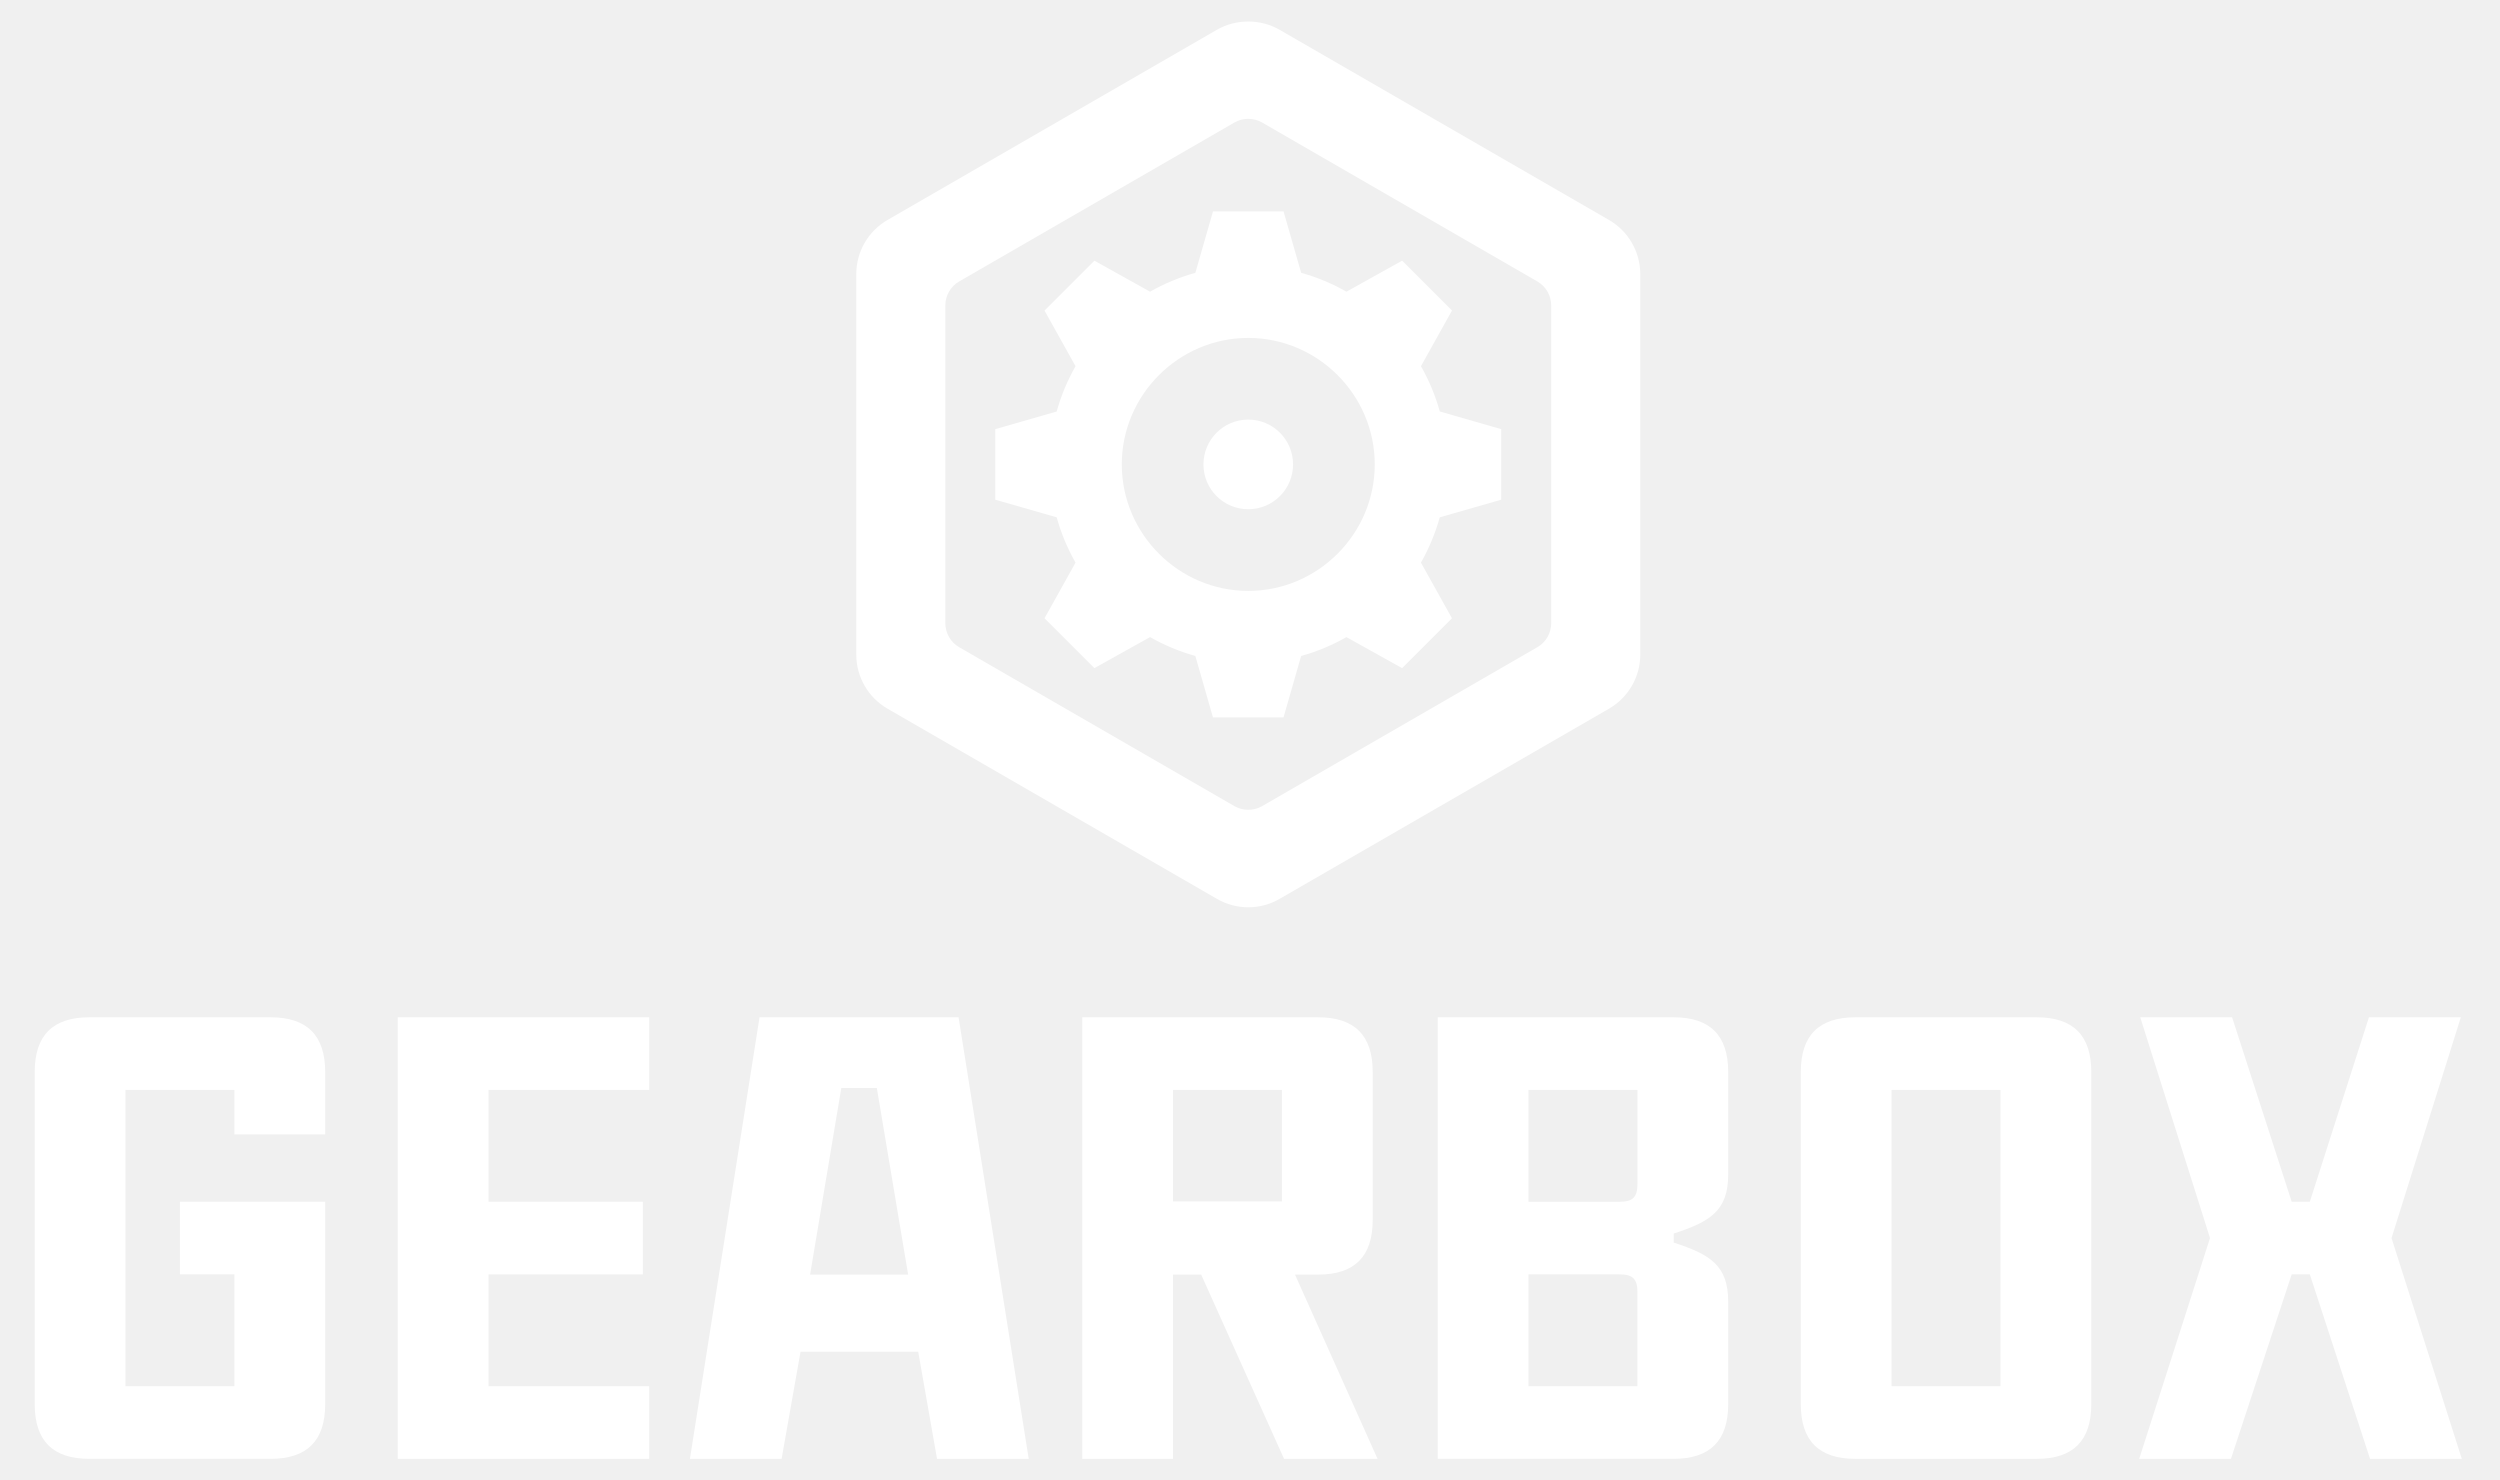
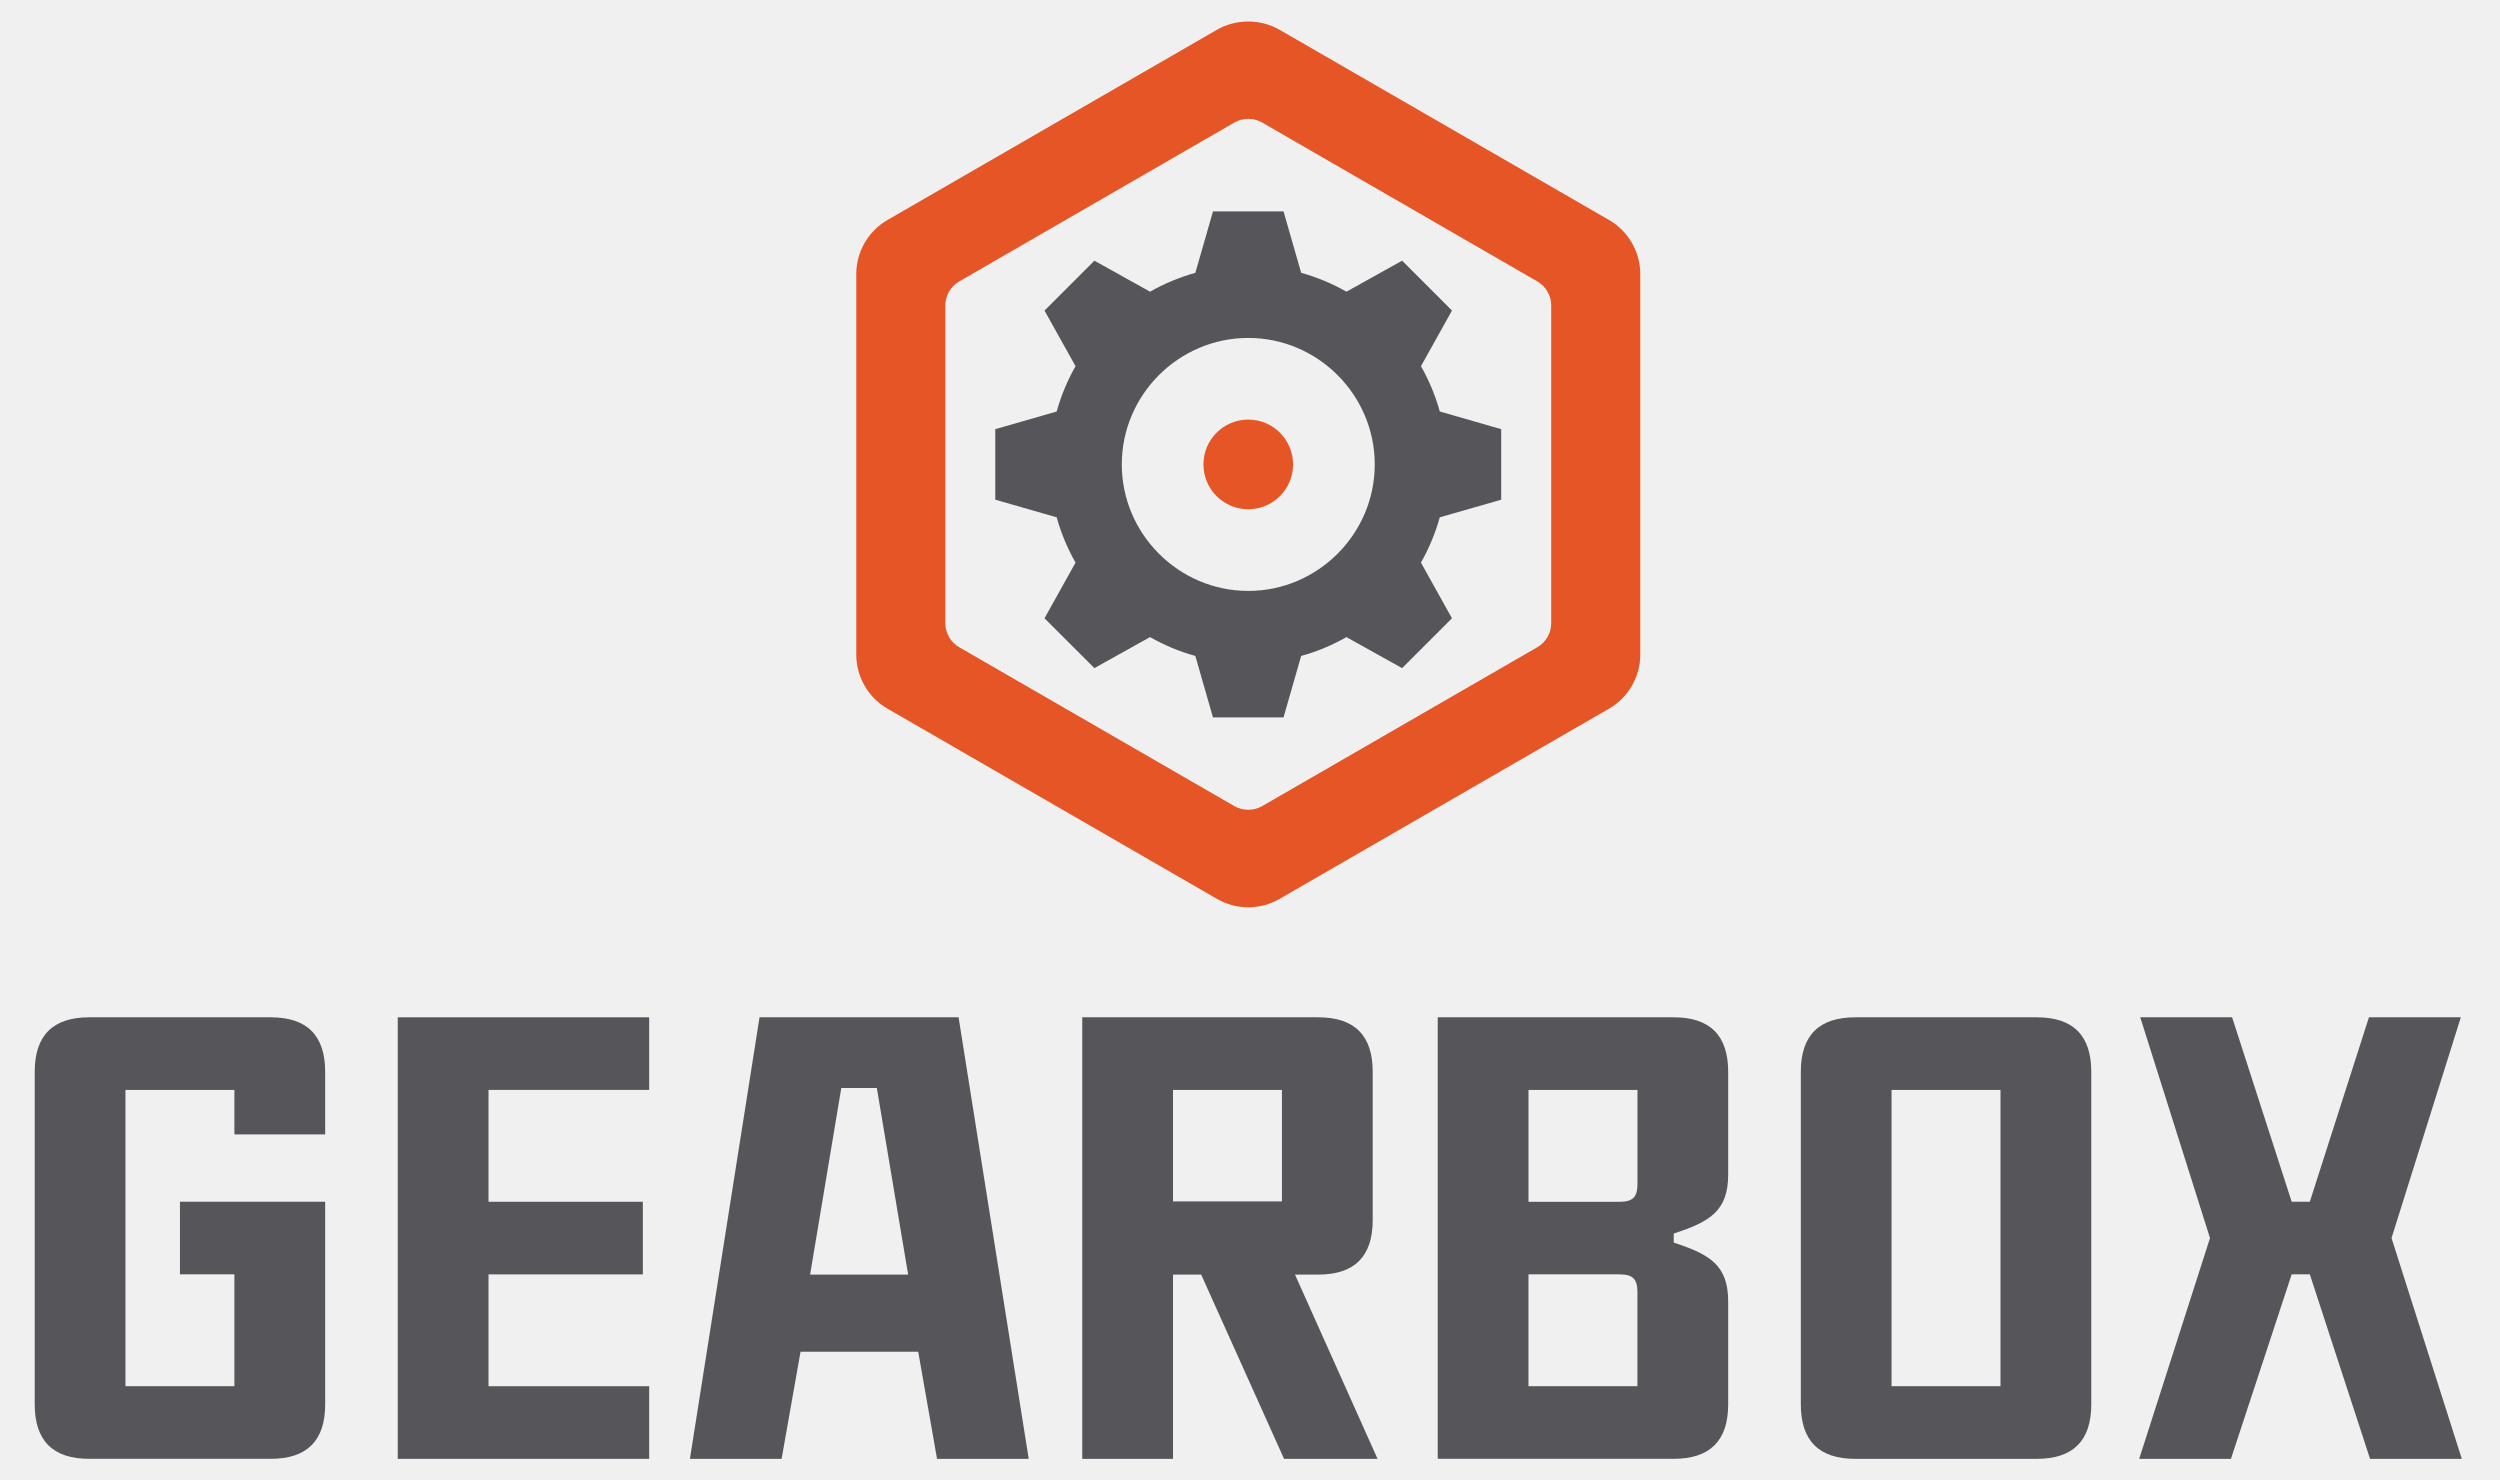
<svg xmlns="http://www.w3.org/2000/svg" xmlns:xlink="http://www.w3.org/1999/xlink" version="1.1" id="Layer_1" x="0px" y="0px" width="98px" height="58px" viewBox="0 0 98 58" enable-background="new 0 0 98 58" xml:space="preserve">
  <g>
    <defs>
      <rect id="SVGID_1_" width="98" height="58" />
    </defs>
    <clipPath id="SVGID_2_">
      <use xlink:href="#SVGID_1_" overflow="visible" />
    </clipPath>
-     <path clip-path="url(#SVGID_2_)" fill="#fff" d="M48.932,23.164c-2.725,0-4.958-2.234-4.958-4.959s2.233-4.958,4.958-4.958   c2.725,0,4.958,2.233,4.958,4.958S51.656,23.164,48.932,23.164 M50.314,28.122l0.691-2.408c0.625-0.173,1.223-0.425,1.775-0.739   l2.182,1.216l1.955-1.955l-1.216-2.181c0.313-0.553,0.565-1.15,0.738-1.776l2.408-0.691v-2.765L56.44,16.13   c-0.173-0.626-0.425-1.223-0.738-1.776l1.216-2.181l-1.955-1.955l-2.182,1.216c-0.553-0.314-1.15-0.566-1.775-0.739l-0.691-2.407   h-2.766l-0.691,2.407c-0.626,0.173-1.223,0.425-1.776,0.739L42.9,10.219l-1.955,1.955l1.216,2.181   c-0.314,0.553-0.566,1.15-0.739,1.776l-2.407,0.692v2.765l2.407,0.691c0.173,0.626,0.425,1.223,0.739,1.776l-1.216,2.181   L42.9,26.19l2.181-1.216c0.553,0.314,1.15,0.566,1.776,0.739l0.691,2.408H50.314z" />
-     <path clip-path="url(#SVGID_2_)" fill="#fff" d="M48.931,16.448c-0.97,0-1.756,0.787-1.756,1.758   c0,0.968,0.786,1.756,1.756,1.756c0.971,0,1.757-0.788,1.757-1.756C50.688,17.235,49.902,16.448,48.931,16.448" />
-     <path clip-path="url(#SVGID_2_)" fill="#fff" d="M63.076,8.625L50.153,1.164c-0.742-0.427-1.702-0.427-2.444,0L34.787,8.625   c-0.753,0.435-1.221,1.245-1.221,2.116v14.922c0,0.87,0.468,1.68,1.221,2.115l12.923,7.461c0.372,0.214,0.794,0.327,1.222,0.327   c0.428,0,0.85-0.113,1.222-0.327l12.923-7.461c0.752-0.435,1.222-1.245,1.222-2.115V10.741C64.298,9.87,63.828,9.06,63.076,8.625    M60.807,24.43c0,0.387-0.208,0.748-0.544,0.941L49.476,31.6c-0.331,0.191-0.757,0.191-1.088,0L37.6,25.371   c-0.335-0.193-0.543-0.554-0.543-0.941V11.973c0-0.387,0.208-0.748,0.543-0.941l10.788-6.229c0.166-0.095,0.353-0.145,0.544-0.145   c0.19,0,0.378,0.05,0.544,0.145l10.787,6.229c0.336,0.193,0.544,0.554,0.544,0.941V24.43z" />
-     <path clip-path="url(#SVGID_2_)" fill="#fff" d="M9.188,44.469v-1.744h-4.27V54.34h4.27v-4.385H7.054v-2.847h5.693v7.943   c0,1.424-0.712,2.135-2.135,2.135H3.496c-1.424,0-2.135-0.711-2.135-2.135V42.013c0-1.423,0.711-2.135,2.135-2.135h7.116   c1.423,0,2.135,0.712,2.135,2.135v2.456H9.188z" />
-     <polygon clip-path="url(#SVGID_2_)" fill="#fff" points="19.15,42.725 19.15,47.109 25.199,47.109 25.199,49.956 19.15,49.956    19.15,54.34 25.448,54.34 25.448,57.187 15.592,57.187 15.592,39.878 25.448,39.878 25.448,42.725  " />
-     <path clip-path="url(#SVGID_2_)" fill="#fff" d="M51.675,39.878h-9.251v17.309h3.558v-7.223h1.104l3.249,7.223H54l-3.236-7.223   h0.911c1.423,0,2.135-0.711,2.135-2.135v-5.816C53.81,40.59,53.098,39.878,51.675,39.878 M50.252,47.096h-4.27v-4.371h4.27V47.096z   " />
-     <path clip-path="url(#SVGID_2_)" fill="#fff" d="M65.61,48.354v0.356c1.423,0.463,2.135,0.89,2.135,2.312v4.029   c0,1.424-0.712,2.135-2.135,2.135h-9.251V39.878h9.251c1.423,0,2.135,0.712,2.135,2.135v4.029   C67.745,47.465,67.033,47.893,65.61,48.354 M64.188,42.725h-4.271v4.385h3.56c0.533,0,0.712-0.178,0.712-0.712V42.725z    M64.188,50.667c0-0.533-0.179-0.712-0.712-0.712h-3.56v4.385h4.271V50.667z" />
-     <path clip-path="url(#SVGID_2_)" fill="#fff" d="M81.978,42.013v13.039c0,1.424-0.712,2.135-2.135,2.135h-7.116   c-1.424,0-2.135-0.711-2.135-2.135V42.013c0-1.423,0.711-2.135,2.135-2.135h7.116C81.266,39.878,81.978,40.59,81.978,42.013    M78.419,42.725h-4.27V54.34h4.27V42.725z" />
-     <polygon clip-path="url(#SVGID_2_)" fill="#fff" points="93.748,48.532 96.503,57.187 92.906,57.187 90.545,49.955    89.834,49.955 87.453,57.187 83.856,57.187 86.632,48.532 83.897,39.877 87.498,39.877 89.834,47.108 90.545,47.108 92.863,39.877    96.465,39.877  " />
-     <path clip-path="url(#SVGID_2_)" fill="#fff" d="M40.326,57.187h-3.594l-0.738-4.199h-4.613l-0.742,4.199h-3.594l2.729-17.31   h7.802L40.326,57.187z M35.599,49.964l-1.227-7.315h-1.393l-1.223,7.315H35.599z" />
+     <path clip-path="url(#SVGID_2_)" fill="#56565A" d="M48.932,23.164c-2.725,0-4.958-2.234-4.958-4.959s2.233-4.958,4.958-4.958   c2.725,0,4.958,2.233,4.958,4.958S51.656,23.164,48.932,23.164 M50.314,28.122l0.691-2.408c0.625-0.173,1.223-0.425,1.775-0.739   l2.182,1.216l1.955-1.955l-1.216-2.181c0.313-0.553,0.565-1.15,0.738-1.776l2.408-0.691v-2.765L56.44,16.13   c-0.173-0.626-0.425-1.223-0.738-1.776l1.216-2.181l-1.955-1.955l-2.182,1.216c-0.553-0.314-1.15-0.566-1.775-0.739l-0.691-2.407   h-2.766l-0.691,2.407c-0.626,0.173-1.223,0.425-1.776,0.739L42.9,10.219l-1.955,1.955l1.216,2.181   c-0.314,0.553-0.566,1.15-0.739,1.776l-2.407,0.692v2.765l2.407,0.691c0.173,0.626,0.425,1.223,0.739,1.776l-1.216,2.181   L42.9,26.19l2.181-1.216c0.553,0.314,1.15,0.566,1.776,0.739l0.691,2.408H50.314z" />
+     <path clip-path="url(#SVGID_2_)" fill="#E65525" d="M48.931,16.448c-0.97,0-1.756,0.787-1.756,1.758   c0,0.968,0.786,1.756,1.756,1.756c0.971,0,1.757-0.788,1.757-1.756C50.688,17.235,49.902,16.448,48.931,16.448" />
+     <path clip-path="url(#SVGID_2_)" fill="#E65525" d="M63.076,8.625L50.153,1.164c-0.742-0.427-1.702-0.427-2.444,0L34.787,8.625   c-0.753,0.435-1.221,1.245-1.221,2.116v14.922c0,0.87,0.468,1.68,1.221,2.115l12.923,7.461c0.372,0.214,0.794,0.327,1.222,0.327   c0.428,0,0.85-0.113,1.222-0.327l12.923-7.461c0.752-0.435,1.222-1.245,1.222-2.115V10.741C64.298,9.87,63.828,9.06,63.076,8.625    M60.807,24.43c0,0.387-0.208,0.748-0.544,0.941L49.476,31.6c-0.331,0.191-0.757,0.191-1.088,0L37.6,25.371   c-0.335-0.193-0.543-0.554-0.543-0.941V11.973c0-0.387,0.208-0.748,0.543-0.941l10.788-6.229c0.166-0.095,0.353-0.145,0.544-0.145   c0.19,0,0.378,0.05,0.544,0.145l10.787,6.229c0.336,0.193,0.544,0.554,0.544,0.941V24.43z" />
+     <path clip-path="url(#SVGID_2_)" fill="#56565A" d="M9.188,44.469v-1.744h-4.27V54.34h4.27v-4.385H7.054v-2.847h5.693v7.943   c0,1.424-0.712,2.135-2.135,2.135H3.496c-1.424,0-2.135-0.711-2.135-2.135V42.013c0-1.423,0.711-2.135,2.135-2.135h7.116   c1.423,0,2.135,0.712,2.135,2.135v2.456H9.188z" />
+     <polygon clip-path="url(#SVGID_2_)" fill="#56565A" points="19.15,42.725 19.15,47.109 25.199,47.109 25.199,49.956 19.15,49.956    19.15,54.34 25.448,54.34 25.448,57.187 15.592,57.187 15.592,39.878 25.448,39.878 25.448,42.725  " />
+     <path clip-path="url(#SVGID_2_)" fill="#56565A" d="M51.675,39.878h-9.251v17.309h3.558v-7.223h1.104l3.249,7.223H54l-3.236-7.223   h0.911c1.423,0,2.135-0.711,2.135-2.135v-5.816C53.81,40.59,53.098,39.878,51.675,39.878 M50.252,47.096h-4.27v-4.371h4.27V47.096z   " />
+     <path clip-path="url(#SVGID_2_)" fill="#56565A" d="M65.61,48.354v0.356c1.423,0.463,2.135,0.89,2.135,2.312v4.029   c0,1.424-0.712,2.135-2.135,2.135h-9.251V39.878h9.251c1.423,0,2.135,0.712,2.135,2.135v4.029   C67.745,47.465,67.033,47.893,65.61,48.354 M64.188,42.725h-4.271v4.385h3.56c0.533,0,0.712-0.178,0.712-0.712V42.725z    M64.188,50.667c0-0.533-0.179-0.712-0.712-0.712h-3.56v4.385h4.271V50.667z" />
+     <path clip-path="url(#SVGID_2_)" fill="#56565A" d="M81.978,42.013v13.039c0,1.424-0.712,2.135-2.135,2.135h-7.116   c-1.424,0-2.135-0.711-2.135-2.135V42.013c0-1.423,0.711-2.135,2.135-2.135h7.116C81.266,39.878,81.978,40.59,81.978,42.013    M78.419,42.725h-4.27V54.34h4.27V42.725z" />
+     <polygon clip-path="url(#SVGID_2_)" fill="#56565A" points="93.748,48.532 96.503,57.187 92.906,57.187 90.545,49.955    89.834,49.955 87.453,57.187 83.856,57.187 86.632,48.532 83.897,39.877 87.498,39.877 89.834,47.108 90.545,47.108 92.863,39.877    96.465,39.877  " />
+     <path clip-path="url(#SVGID_2_)" fill="#56565A" d="M40.326,57.187h-3.594l-0.738-4.199h-4.613l-0.742,4.199h-3.594l2.729-17.31   h7.802L40.326,57.187z M35.599,49.964l-1.227-7.315h-1.393l-1.223,7.315H35.599z" />
  </g>
</svg>
